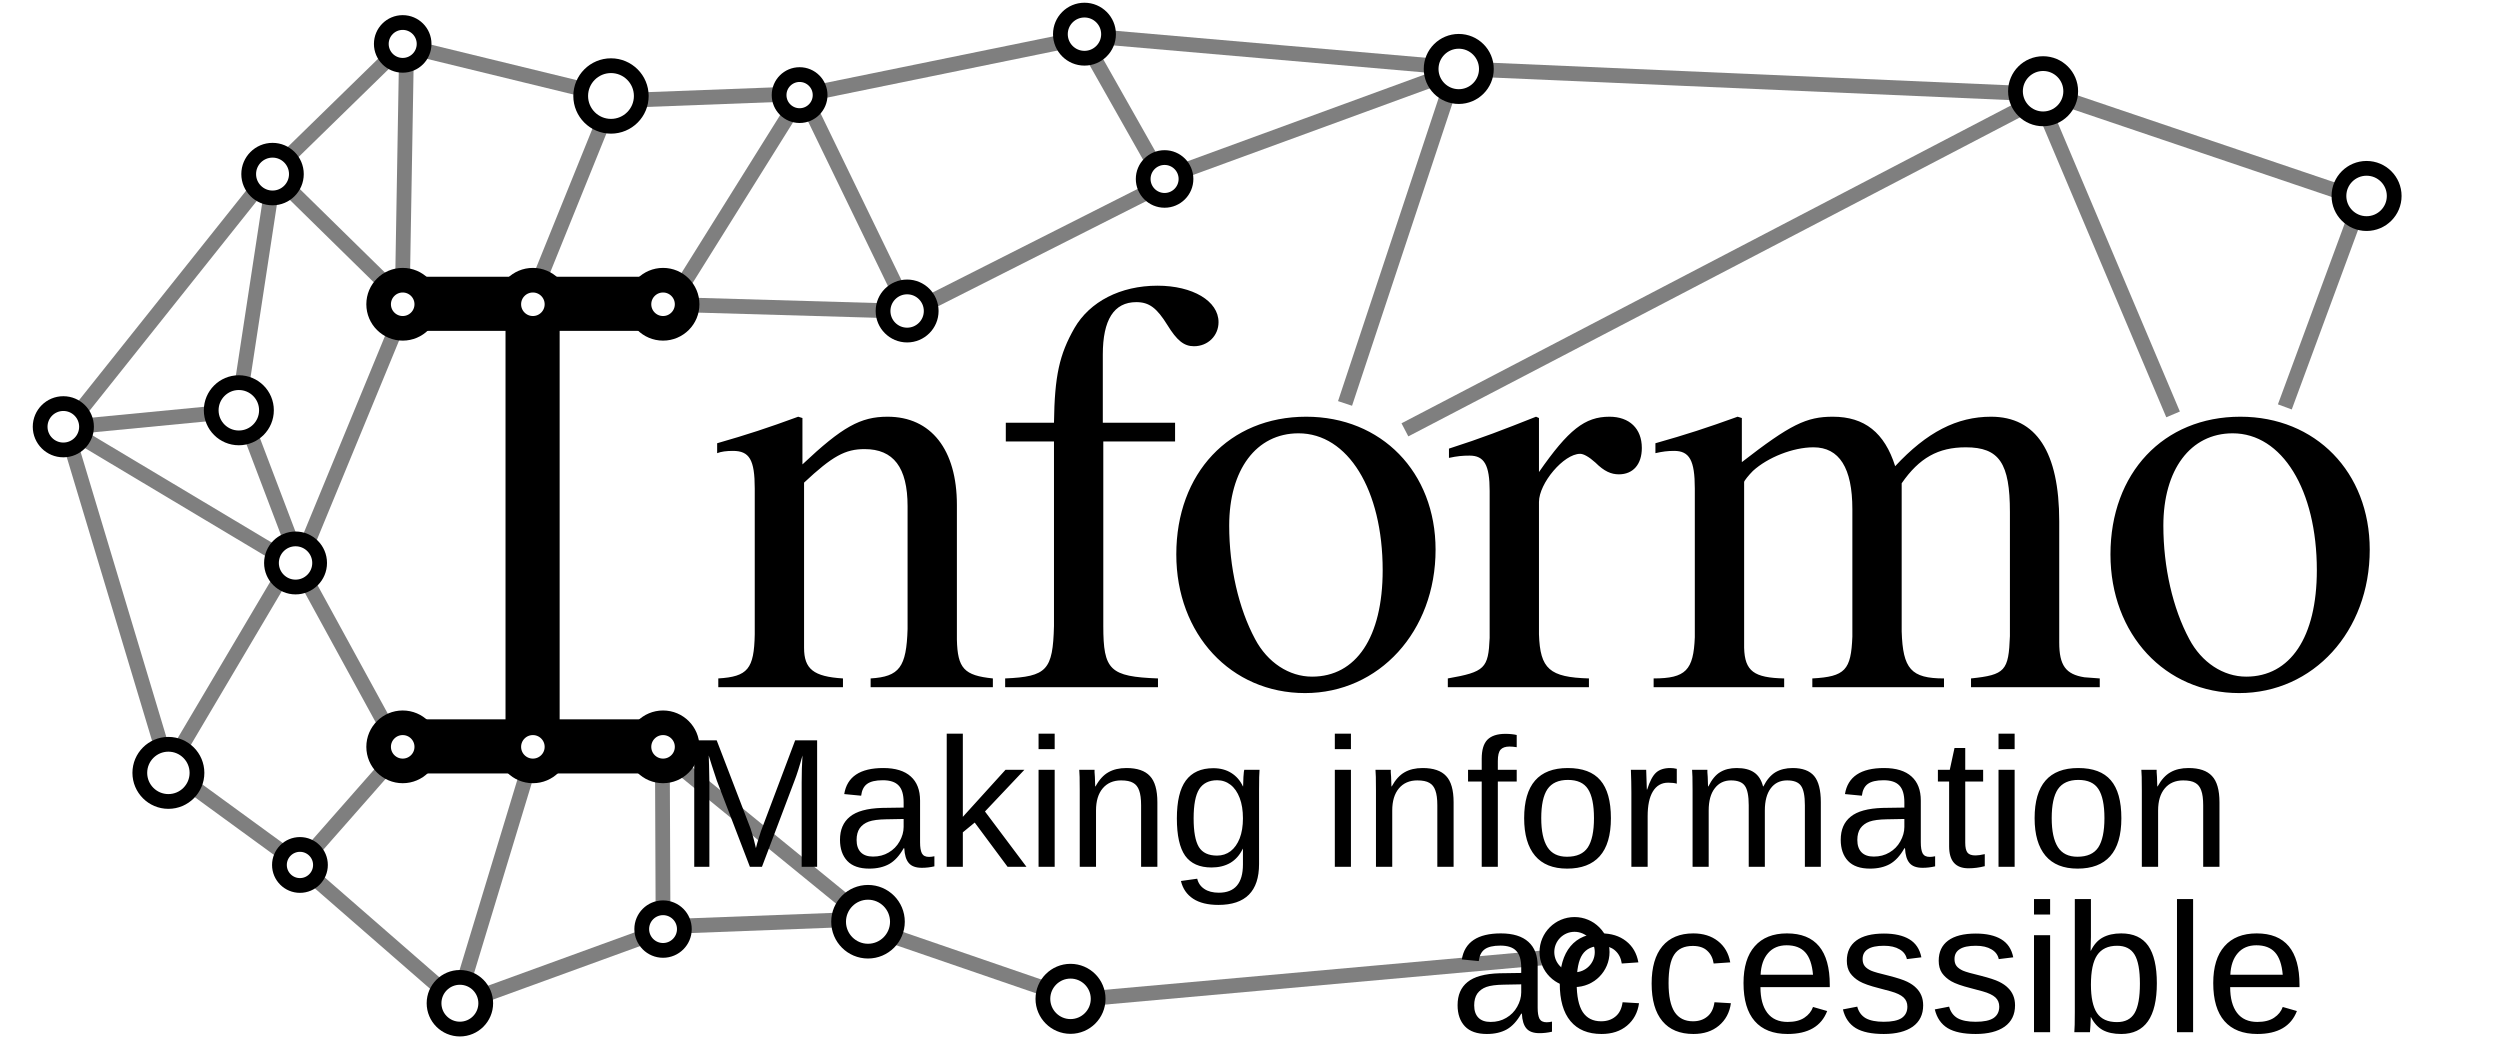
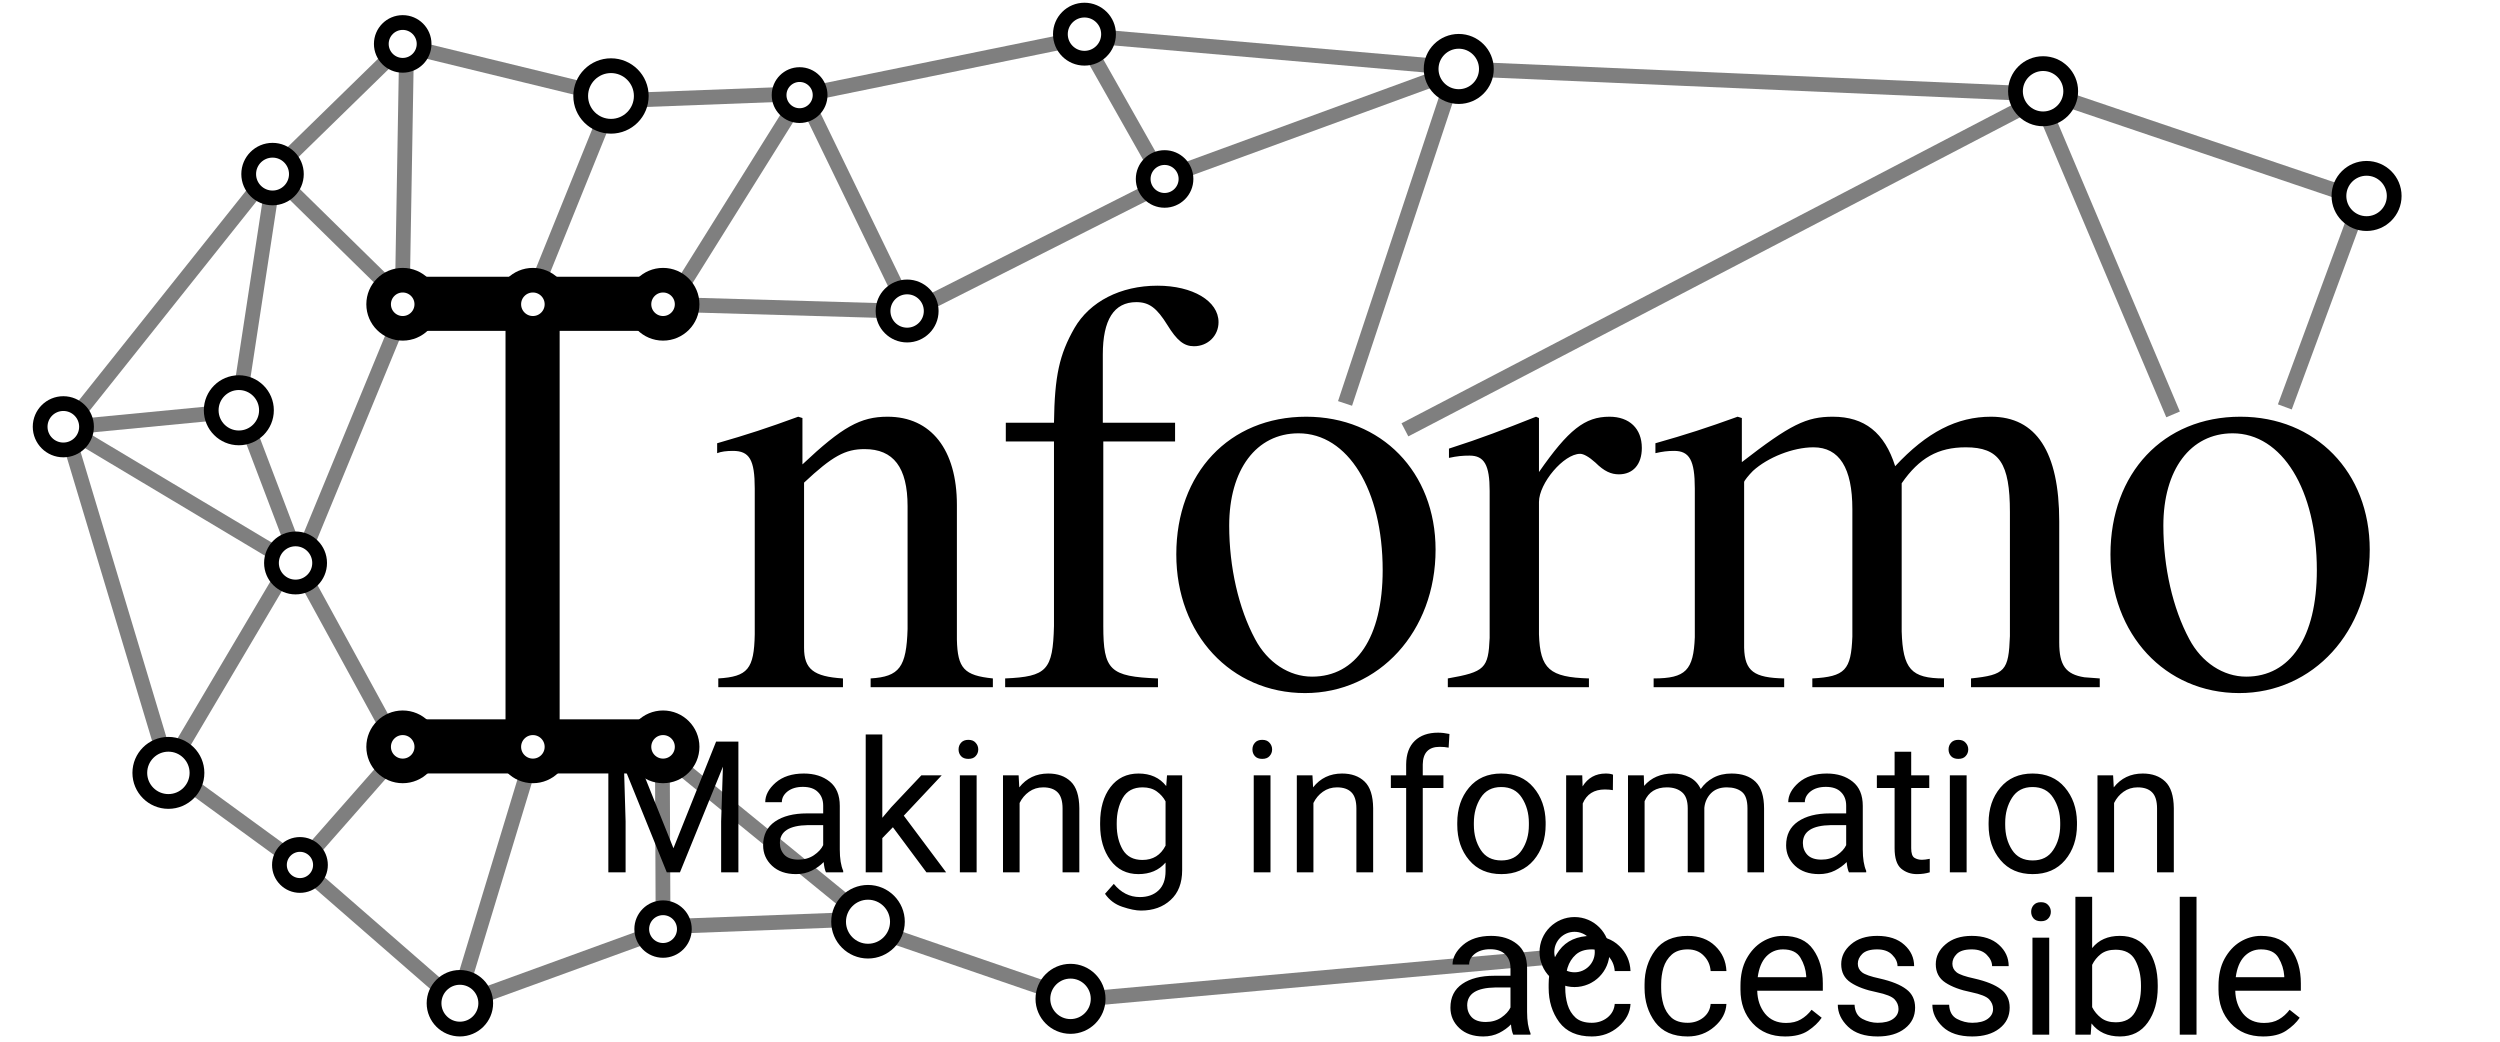
<svg xmlns="http://www.w3.org/2000/svg" width="240mm" height="100mm" viewBox="0 0 240 100" version="1.1" id="svg5670">
  <defs id="defs5664" />
  <g id="layer1" transform="translate(-60.50912,-28.18288)">
    <text xml:space="preserve" style="font-style:normal;font-weight:normal;font-size:14.996px;line-height:62.483px;font-family:Sans;letter-spacing:0px;word-spacing:0px;fill:#000000;fill-opacity:1;stroke:none;stroke-width:2.499px;stroke-linecap:butt;stroke-linejoin:miter;stroke-opacity:1" x="128.449" y="94.159" id="text3703">
      <tspan id="tspan3701" x="128.449" y="94.159" style="font-style:normal;font-variant:normal;font-weight:normal;font-stretch:normal;font-size:56.444px;font-family:'Nimbus Roman';-inkscape-font-specification:'Nimbus Roman, ';letter-spacing:-0.794px;stroke-width:2.499px">nformo</tspan>
    </text>
-     <text xml:space="preserve" style="font-style:normal;font-weight:normal;font-size:14.996px;line-height:14.552px;font-family:Sans;text-align:end;letter-spacing:-0.238px;word-spacing:0px;text-anchor:end;fill:#000000;fill-opacity:1;stroke:none;stroke-width:2.499px;stroke-linecap:butt;stroke-linejoin:miter;stroke-opacity:1" x="300.588" y="111.397" id="text5065">
-       <tspan x="300.588" y="111.397" style="font-style:normal;font-variant:normal;font-weight:normal;font-stretch:normal;font-size:17.639px;line-height:15.875px;font-family:Arial;-inkscape-font-specification:Arial;text-align:end;letter-spacing:0px;word-spacing:0px;text-anchor:end;stroke-width:2.499px" id="tspan6015" dx="0">Making information</tspan>
-       <tspan x="300.588" y="127.272" style="font-style:normal;font-variant:normal;font-weight:normal;font-stretch:normal;font-size:17.639px;line-height:15.875px;font-family:Arial;-inkscape-font-specification:Arial;text-align:end;letter-spacing:0px;word-spacing:0px;text-anchor:end;stroke-width:2.499px" id="tspan6019">accessible</tspan>
+     <text xml:space="preserve" style="font-style:normal;font-weight:normal;font-size:14.996px;line-height:15.346px;font-family:Sans;text-align:end;letter-spacing:-0.238px;word-spacing:0px;text-anchor:end;fill:#000000;fill-opacity:1;stroke:none;stroke-width:2.499px;stroke-linecap:butt;stroke-linejoin:miter;stroke-opacity:1" x="300.588" y="111.926" id="text5065">
+       <tspan x="304.963" y="111.926" style="font-style:normal;font-variant:normal;font-weight:normal;font-stretch:normal;font-size:17.639px;line-height:13.229px;font-family:Roboto;-inkscape-font-specification:Roboto;text-align:end;letter-spacing:-0.026px;word-spacing:0px;text-anchor:end;stroke-width:2.499px" id="tspan6015" dx="0">Making information  </tspan>
+       <tspan x="300.588" y="127.513" style="font-style:normal;font-variant:normal;font-weight:normal;font-stretch:normal;font-size:17.639px;line-height:13.229px;font-family:Roboto;-inkscape-font-specification:Roboto;text-align:end;letter-spacing:-0.026px;word-spacing:0px;text-anchor:end;stroke-width:2.499px" id="tspan6019">accessible</tspan>
    </text>
    <path style="fill:none;fill-rule:evenodd;stroke:#000000;stroke-width:5.195;stroke-linecap:butt;stroke-linejoin:miter;stroke-miterlimit:4;stroke-dasharray:none;stroke-opacity:1" d="M 111.637,58.955 V 98.341" id="path4512-8" />
    <ellipse style="fill:none;fill-opacity:1;stroke:#000000;stroke-width:2.362;stroke-linecap:round;stroke-linejoin:round;stroke-miterlimit:4;stroke-dasharray:none;stroke-dashoffset:0;stroke-opacity:1" id="path3705-3-6" cx="111.666" cy="99.88" rx="2.311" ry="2.31" />
    <ellipse style="fill:none;fill-opacity:1;stroke:#000000;stroke-width:2.362;stroke-linecap:round;stroke-linejoin:round;stroke-miterlimit:4;stroke-dasharray:none;stroke-dashoffset:0;stroke-opacity:1" id="path3705-8-8" cx="111.666" cy="57.392" rx="2.311" ry="2.31" />
    <ellipse style="fill:none;fill-opacity:1;stroke:#000000;stroke-width:2.362;stroke-linecap:round;stroke-linejoin:round;stroke-miterlimit:4;stroke-dasharray:none;stroke-dashoffset:0;stroke-opacity:1" id="path3705-5-2" cx="124.162" cy="57.392" rx="2.311" ry="2.31" />
    <ellipse style="fill:none;fill-opacity:1;stroke:#000000;stroke-width:2.362;stroke-linecap:round;stroke-linejoin:round;stroke-miterlimit:4;stroke-dasharray:none;stroke-dashoffset:0;stroke-opacity:1" id="path3705-0-0" cx="99.169" cy="57.392" rx="2.311" ry="2.31" />
    <ellipse style="fill:none;fill-opacity:1;stroke:#000000;stroke-width:2.362;stroke-linecap:round;stroke-linejoin:round;stroke-miterlimit:4;stroke-dasharray:none;stroke-dashoffset:0;stroke-opacity:1" id="path3705-56-2" cx="99.169" cy="99.88" rx="2.311" ry="2.31" />
    <ellipse style="fill:none;fill-opacity:1;stroke:#000000;stroke-width:2.362;stroke-linecap:round;stroke-linejoin:round;stroke-miterlimit:4;stroke-dasharray:none;stroke-dashoffset:0;stroke-opacity:1" id="path3705-6-4" cx="124.162" cy="99.88" rx="2.311" ry="2.31" />
    <path style="fill:none;fill-rule:evenodd;stroke:#000000;stroke-width:5.195;stroke-linecap:butt;stroke-linejoin:miter;stroke-miterlimit:4;stroke-dasharray:none;stroke-opacity:1" d="m 100.719,99.837 h 9.395" id="path4589-9" />
    <path style="fill:none;fill-rule:evenodd;stroke:#000000;stroke-width:5.195;stroke-linecap:butt;stroke-linejoin:miter;stroke-miterlimit:4;stroke-dasharray:none;stroke-opacity:1" d="m 113.271,99.837 h 9.395" id="path4591-8" />
    <path style="fill:none;fill-rule:evenodd;stroke:#000000;stroke-width:5.195;stroke-linecap:butt;stroke-linejoin:miter;stroke-miterlimit:4;stroke-dasharray:none;stroke-opacity:1" d="m 100.635,57.348 h 9.423" id="path4593-1" />
    <path style="fill:none;fill-rule:evenodd;stroke:#000000;stroke-width:5.195;stroke-linecap:butt;stroke-linejoin:miter;stroke-miterlimit:4;stroke-dasharray:none;stroke-opacity:1" d="m 113.243,57.348 h 9.339" id="path4595-5" />
    <ellipse style="fill:none;fill-opacity:1;stroke:#000000;stroke-width:1.417;stroke-linecap:round;stroke-linejoin:round;stroke-miterlimit:4;stroke-dasharray:none;stroke-dashoffset:0;stroke-opacity:1" id="path3705-0-0-4" cx="86.673" cy="44.895" rx="2.289" ry="2.289" />
    <ellipse style="fill:none;fill-opacity:1;stroke:#000000;stroke-width:1.417;stroke-linecap:round;stroke-linejoin:round;stroke-miterlimit:4;stroke-dasharray:none;stroke-dashoffset:0;stroke-opacity:1" id="path3705-0-0-4-6" cx="99.169" cy="32.399" rx="2.054" ry="2.054" />
    <ellipse style="fill:none;fill-opacity:1;stroke:#000000;stroke-width:1.417;stroke-linecap:round;stroke-linejoin:round;stroke-miterlimit:4;stroke-dasharray:none;stroke-dashoffset:0;stroke-opacity:1" id="path3705-0-0-4-63" cx="147.593" cy="58.039" rx="2.311" ry="2.31" />
    <ellipse style="fill:none;fill-opacity:1;stroke:#000000;stroke-width:1.417;stroke-linecap:round;stroke-linejoin:round;stroke-miterlimit:4;stroke-dasharray:none;stroke-dashoffset:0;stroke-opacity:1" id="path3705-0-0-4-4" cx="124.162" cy="117.375" rx="2.046" ry="2.046" />
    <ellipse style="fill:none;fill-opacity:1;stroke:#000000;stroke-width:1.417;stroke-linecap:round;stroke-linejoin:round;stroke-miterlimit:4;stroke-dasharray:none;stroke-dashoffset:0;stroke-opacity:1" id="path3705-0-0-4-2" cx="143.838" cy="116.669" rx="2.823" ry="2.823" />
    <ellipse style="fill:none;fill-opacity:1;stroke:#000000;stroke-width:1.417;stroke-linecap:round;stroke-linejoin:round;stroke-miterlimit:4;stroke-dasharray:none;stroke-dashoffset:0;stroke-opacity:1" id="path3705-0-0-4-40" cx="104.659" cy="124.493" rx="2.481" ry="2.481" />
    <ellipse style="fill:none;fill-opacity:1;stroke:#000000;stroke-width:1.417;stroke-linecap:round;stroke-linejoin:round;stroke-miterlimit:4;stroke-dasharray:none;stroke-dashoffset:0;stroke-opacity:1" id="path3705-0-0-4-27" cx="89.304" cy="111.219" rx="1.969" ry="1.969" />
    <ellipse style="fill:none;fill-opacity:1;stroke:#000000;stroke-width:1.417;stroke-linecap:round;stroke-linejoin:round;stroke-miterlimit:4;stroke-dasharray:none;stroke-dashoffset:0;stroke-opacity:1" id="path3705-0-0-4-20" cx="76.675" cy="102.379" rx="2.744" ry="2.744" />
    <ellipse style="fill:none;fill-opacity:1;stroke:#000000;stroke-width:1.417;stroke-linecap:round;stroke-linejoin:round;stroke-miterlimit:4;stroke-dasharray:none;stroke-dashoffset:0;stroke-opacity:1" id="path3705-0-0-4-1" cx="88.882" cy="82.227" rx="2.311" ry="2.31" />
    <ellipse style="fill:none;fill-opacity:1;stroke:#000000;stroke-width:1.417;stroke-linecap:round;stroke-linejoin:round;stroke-miterlimit:4;stroke-dasharray:none;stroke-dashoffset:0;stroke-opacity:1" id="path3705-0-0-4-61" cx="83.437" cy="67.568" rx="2.652" ry="2.652" />
    <ellipse style="fill:none;fill-opacity:1;stroke:#000000;stroke-width:1.417;stroke-linecap:round;stroke-linejoin:round;stroke-miterlimit:4;stroke-dasharray:none;stroke-dashoffset:0;stroke-opacity:1" id="path3705-0-0-4-9" cx="66.589" cy="69.152" rx="2.226" ry="2.225" />
    <ellipse style="fill:none;fill-opacity:1;stroke:#000000;stroke-width:1.417;stroke-linecap:round;stroke-linejoin:round;stroke-miterlimit:4;stroke-dasharray:none;stroke-dashoffset:0;stroke-opacity:1" id="path3705-0-0-4-49" cx="137.271" cy="37.312" rx="1.969" ry="1.969" />
    <ellipse style="fill:none;fill-opacity:1;stroke:#000000;stroke-width:1.417;stroke-linecap:round;stroke-linejoin:round;stroke-miterlimit:4;stroke-dasharray:none;stroke-dashoffset:0;stroke-opacity:1" id="path3705-0-0-4-96" cx="119.164" cy="37.397" rx="2.908" ry="2.908" />
    <ellipse style="fill:none;fill-opacity:1;stroke:#000000;stroke-width:1.417;stroke-linecap:round;stroke-linejoin:round;stroke-miterlimit:4;stroke-dasharray:none;stroke-dashoffset:0;stroke-opacity:1" id="path3705-0-0-4-63-9" cx="164.618" cy="31.463" rx="2.311" ry="2.31" />
    <ellipse style="fill:none;fill-opacity:1;stroke:#000000;stroke-width:1.417;stroke-linecap:round;stroke-linejoin:round;stroke-miterlimit:4;stroke-dasharray:none;stroke-dashoffset:0;stroke-opacity:1" id="path3705-0-0-4-6-9" cx="172.31" cy="45.363" rx="2.054" ry="2.054" />
    <ellipse style="fill:none;fill-opacity:1;stroke:#000000;stroke-width:1.417;stroke-linecap:round;stroke-linejoin:round;stroke-miterlimit:4;stroke-dasharray:none;stroke-dashoffset:0;stroke-opacity:1" id="path3705-0-0-4-61-6" cx="200.55" cy="34.802" rx="2.652" ry="2.652" />
    <ellipse style="fill:none;fill-opacity:1;stroke:#000000;stroke-width:1.417;stroke-linecap:round;stroke-linejoin:round;stroke-miterlimit:4;stroke-dasharray:none;stroke-dashoffset:0;stroke-opacity:1" id="path3705-0-0-4-61-6-7" cx="163.279" cy="124.071" rx="2.652" ry="2.652" />
    <ellipse style="fill:none;fill-opacity:1;stroke:#000000;stroke-width:1.417;stroke-linecap:round;stroke-linejoin:round;stroke-miterlimit:4;stroke-dasharray:none;stroke-dashoffset:0;stroke-opacity:1" id="path3705-0-0-4-61-6-7-7" cx="211.664" cy="119.58" rx="2.652" ry="2.652" />
    <ellipse style="fill:none;fill-opacity:1;stroke:#000000;stroke-width:1.417;stroke-linecap:round;stroke-linejoin:round;stroke-miterlimit:4;stroke-dasharray:none;stroke-dashoffset:0;stroke-opacity:1" id="path3705-0-0-4-61-6-2" cx="287.7" cy="46.995" rx="2.652" ry="2.652" />
    <ellipse style="fill:none;fill-opacity:1;stroke:#000000;stroke-width:1.417;stroke-linecap:round;stroke-linejoin:round;stroke-miterlimit:4;stroke-dasharray:none;stroke-dashoffset:0;stroke-opacity:1" id="path3705-0-0-4-61-6-2-7" cx="256.646" cy="36.941" rx="2.652" ry="2.652" />
    <g style="stroke:#000000;stroke-opacity:0.5" id="g1082">
      <path id="path5241" d="M 86.532,46.793 83.775,64.855" style="fill:none;fill-rule:evenodd;stroke:#000000;stroke-width:1.417;stroke-linecap:butt;stroke-linejoin:miter;stroke-miterlimit:4;stroke-dasharray:none;stroke-opacity:0.5" />
      <path id="path5241-9" d="m 97.485,34.151 -9.343,9.119" style="fill:none;fill-rule:evenodd;stroke:#000000;stroke-width:1.417;stroke-linecap:butt;stroke-linejoin:miter;stroke-miterlimit:4;stroke-dasharray:none;stroke-opacity:0.5" />
      <path id="path5241-4" d="m 88.412,46.459 9.467,9.29" style="fill:none;fill-rule:evenodd;stroke:#000000;stroke-width:1.417;stroke-linecap:butt;stroke-linejoin:miter;stroke-miterlimit:4;stroke-dasharray:none;stroke-opacity:0.5" />
      <path id="path5241-2" d="M 99.508,34.546 99.16,54.867" style="fill:none;fill-rule:evenodd;stroke:#000000;stroke-width:1.417;stroke-linecap:butt;stroke-linejoin:miter;stroke-miterlimit:4;stroke-dasharray:none;stroke-opacity:0.5" />
      <path id="path5241-0" d="M 116.815,36.834 101.509,33.106" style="fill:none;fill-rule:evenodd;stroke:#000000;stroke-width:1.417;stroke-linecap:butt;stroke-linejoin:miter;stroke-miterlimit:4;stroke-dasharray:none;stroke-opacity:0.5" />
      <path id="path5241-23" d="m 112.239,55.138 6.232,-15.405" style="fill:none;fill-rule:evenodd;stroke:#000000;stroke-width:1.417;stroke-linecap:butt;stroke-linejoin:miter;stroke-miterlimit:4;stroke-dasharray:none;stroke-opacity:0.5" />
      <path id="path5241-6" d="m 136.254,39.207 -10.288,16.463" style="fill:none;fill-rule:evenodd;stroke:#000000;stroke-width:1.417;stroke-linecap:butt;stroke-linejoin:miter;stroke-miterlimit:4;stroke-dasharray:none;stroke-opacity:0.5" />
      <path id="path5241-8" d="m 121.549,37.78 13.695,-0.519" style="fill:none;fill-rule:evenodd;stroke:#000000;stroke-width:1.417;stroke-linecap:butt;stroke-linejoin:miter;stroke-miterlimit:4;stroke-dasharray:none;stroke-opacity:0.5" />
      <path id="path5241-86" d="m 138.545,39.168 8.14,16.778" style="fill:none;fill-rule:evenodd;stroke:#000000;stroke-width:1.417;stroke-linecap:butt;stroke-linejoin:miter;stroke-miterlimit:4;stroke-dasharray:none;stroke-opacity:0.5" />
      <path id="path5241-3" d="m 145.201,57.998 -18.399,-0.533" style="fill:none;fill-rule:evenodd;stroke:#000000;stroke-width:1.417;stroke-linecap:butt;stroke-linejoin:miter;stroke-miterlimit:4;stroke-dasharray:none;stroke-opacity:0.5" />
      <path id="path5241-95-1" d="m 125.776,101.784 15.793,12.885" style="fill:none;fill-rule:evenodd;stroke:#000000;stroke-width:1.417;stroke-linecap:butt;stroke-linejoin:miter;stroke-miterlimit:4;stroke-dasharray:none;stroke-opacity:0.5" />
      <path id="path5241-95-02" d="m 140.839,116.513 -14.612,0.556" style="fill:none;fill-rule:evenodd;stroke:#000000;stroke-width:1.417;stroke-linecap:butt;stroke-linejoin:miter;stroke-miterlimit:4;stroke-dasharray:none;stroke-opacity:0.5" />
      <path id="path5241-95-06" d="m 124.102,102.212 0.054,13.123" style="fill:none;fill-rule:evenodd;stroke:#000000;stroke-width:1.417;stroke-linecap:butt;stroke-linejoin:miter;stroke-miterlimit:4;stroke-dasharray:none;stroke-opacity:0.5" />
      <path id="path5241-95-3" d="m 91.001,112.76 11.546,10.061" style="fill:none;fill-rule:evenodd;stroke:#000000;stroke-width:1.417;stroke-linecap:butt;stroke-linejoin:miter;stroke-miterlimit:4;stroke-dasharray:none;stroke-opacity:0.5" />
      <path id="path5241-95-9" d="m 97.488,101.929 -6.817,7.745" style="fill:none;fill-rule:evenodd;stroke:#000000;stroke-width:1.417;stroke-linecap:butt;stroke-linejoin:miter;stroke-miterlimit:4;stroke-dasharray:none;stroke-opacity:0.5" />
      <path id="path5241-95-4" d="m 105.162,121.987 5.856,-19.288" style="fill:none;fill-rule:evenodd;stroke:#000000;stroke-width:1.417;stroke-linecap:butt;stroke-linejoin:miter;stroke-miterlimit:4;stroke-dasharray:none;stroke-opacity:0.5" />
      <path id="path5241-95-40" d="m 90.082,84.175 7.526,13.759" style="fill:none;fill-rule:evenodd;stroke:#000000;stroke-width:1.417;stroke-linecap:butt;stroke-linejoin:miter;stroke-miterlimit:4;stroke-dasharray:none;stroke-opacity:0.5" />
      <path id="path5241-95-84" d="m 78.691,103.458 8.655,6.31" style="fill:none;fill-rule:evenodd;stroke:#000000;stroke-width:1.417;stroke-linecap:butt;stroke-linejoin:miter;stroke-miterlimit:4;stroke-dasharray:none;stroke-opacity:0.5" />
      <path id="path5241-95-48" d="M 87.2,84.155 77.859,99.942" style="fill:none;fill-rule:evenodd;stroke:#000000;stroke-width:1.417;stroke-linecap:butt;stroke-linejoin:miter;stroke-miterlimit:4;stroke-dasharray:none;stroke-opacity:0.5" />
      <path id="path5241-95-24" d="M 68.761,70.432 86.447,81.006" style="fill:none;fill-rule:evenodd;stroke:#000000;stroke-width:1.417;stroke-linecap:butt;stroke-linejoin:miter;stroke-miterlimit:4;stroke-dasharray:none;stroke-opacity:0.5" />
      <path id="path5241-95-27" d="m 84.455,69.585 3.843,10.115" style="fill:none;fill-rule:evenodd;stroke:#000000;stroke-width:1.417;stroke-linecap:butt;stroke-linejoin:miter;stroke-miterlimit:4;stroke-dasharray:none;stroke-opacity:0.5" />
      <path id="path5241-95-7" d="m 67.534,71.659 8.54,28.394" style="fill:none;fill-rule:evenodd;stroke:#000000;stroke-width:1.417;stroke-linecap:butt;stroke-linejoin:miter;stroke-miterlimit:4;stroke-dasharray:none;stroke-opacity:0.5" />
      <path id="path5241-95-99" d="M 85.163,46.331 68.487,67.25" style="fill:none;fill-rule:evenodd;stroke:#000000;stroke-width:1.417;stroke-linecap:butt;stroke-linejoin:miter;stroke-miterlimit:4;stroke-dasharray:none;stroke-opacity:0.5" />
      <path id="path5241-95-39" d="m 90.134,80.079 8.375,-20.305" style="fill:none;fill-rule:evenodd;stroke:#000000;stroke-width:1.417;stroke-linecap:butt;stroke-linejoin:miter;stroke-miterlimit:4;stroke-dasharray:none;stroke-opacity:0.5" />
      <path id="path5241-95-840" d="m 107.024,123.684 15.207,-5.532" style="fill:none;fill-rule:evenodd;stroke:#000000;stroke-width:1.417;stroke-linecap:butt;stroke-linejoin:miter;stroke-miterlimit:4;stroke-dasharray:none;stroke-opacity:0.5" />
      <path id="path5241-95-24-8" d="m 68.642,69.052 12.243,-1.181" style="fill:none;fill-rule:evenodd;stroke:#000000;stroke-width:1.417;stroke-linecap:butt;stroke-linejoin:miter;stroke-miterlimit:4;stroke-dasharray:none;stroke-opacity:0.5" />
      <path id="path5241-86-0-1" d="m 139.383,36.939 23.005,-4.701" style="fill:none;fill-rule:evenodd;stroke:#000000;stroke-width:1.417;stroke-linecap:butt;stroke-linejoin:miter;stroke-miterlimit:4;stroke-dasharray:none;stroke-opacity:0.5" />
      <path id="path5241-86-0-8" d="m 165.509,33.7 5.66,10.01" style="fill:none;fill-rule:evenodd;stroke:#000000;stroke-width:1.417;stroke-linecap:butt;stroke-linejoin:miter;stroke-miterlimit:4;stroke-dasharray:none;stroke-opacity:0.5" />
      <path id="path5241-86-0-2" d="M 149.889,57.132 170.546,46.696" style="fill:none;fill-rule:evenodd;stroke:#000000;stroke-width:1.417;stroke-linecap:butt;stroke-linejoin:miter;stroke-miterlimit:4;stroke-dasharray:none;stroke-opacity:0.5" />
      <path id="path5241-86-0-87" d="m 167.071,31.804 30.895,2.684" style="fill:none;fill-rule:evenodd;stroke:#000000;stroke-width:1.417;stroke-linecap:butt;stroke-linejoin:miter;stroke-miterlimit:4;stroke-dasharray:none;stroke-opacity:0.5" />
      <path id="path5241-86-0-87-4" d="m 174.494,44.426 23.235,-8.5" style="fill:none;fill-rule:evenodd;stroke:#000000;stroke-width:1.417;stroke-linecap:butt;stroke-linejoin:miter;stroke-miterlimit:4;stroke-dasharray:none;stroke-opacity:0.5" />
      <path id="path5241-86-0-2-3" d="m 189.633,66.913 9.757,-29.393" style="fill:none;fill-rule:evenodd;stroke:#000000;stroke-width:1.417;stroke-linecap:butt;stroke-linejoin:miter;stroke-miterlimit:4;stroke-dasharray:none;stroke-opacity:0.5" />
      <path id="path5241-95-2-7" d="m 146.673,118.221 14.014,4.817" style="fill:none;fill-rule:evenodd;stroke:#000000;stroke-width:1.417;stroke-linecap:butt;stroke-linejoin:miter;stroke-miterlimit:4;stroke-dasharray:none;stroke-opacity:0.5" />
      <path id="path5241-95-2-7-7-0" d="m 165.76,123.988 42.71,-3.835" style="fill:none;fill-rule:evenodd;stroke:#000000;stroke-width:1.417;stroke-linecap:butt;stroke-linejoin:miter;stroke-miterlimit:4;stroke-dasharray:none;stroke-opacity:0.5" />
      <path id="path5241-86-0-2-3-7-0" d="m 279.853,67.246 6.528,-17.676" style="fill:none;fill-rule:evenodd;stroke:#000000;stroke-width:1.417;stroke-linecap:butt;stroke-linejoin:miter;stroke-miterlimit:4;stroke-dasharray:none;stroke-opacity:0.5" />
      <path id="path5241-86-0-2-3-7-0-1" d="M 285.007,46.566 259.37,37.889" style="fill:none;fill-rule:evenodd;stroke:#000000;stroke-width:1.417;stroke-linecap:butt;stroke-linejoin:miter;stroke-miterlimit:4;stroke-dasharray:none;stroke-opacity:0.5" />
      <path id="path5241-86-0-2-3-7-0-4" d="M 203.113,34.889 253.847,37.1" style="fill:none;fill-rule:evenodd;stroke:#000000;stroke-width:1.417;stroke-linecap:butt;stroke-linejoin:miter;stroke-miterlimit:4;stroke-dasharray:none;stroke-opacity:0.5" />
      <path id="path5241-86-0-2-3-7-0-6" d="M 269.125,67.965 257.003,39.309" style="fill:none;fill-rule:evenodd;stroke:#000000;stroke-width:1.417;stroke-linecap:butt;stroke-linejoin:miter;stroke-miterlimit:4;stroke-dasharray:none;stroke-opacity:0.5" />
      <path id="path5241-86-0-2-3-7-0-11" d="M 195.381,69.447 254.284,38.728" style="fill:none;fill-rule:evenodd;stroke:#000000;stroke-width:1.417;stroke-linecap:butt;stroke-linejoin:miter;stroke-miterlimit:4;stroke-dasharray:none;stroke-opacity:0.5" />
    </g>
  </g>
</svg>
